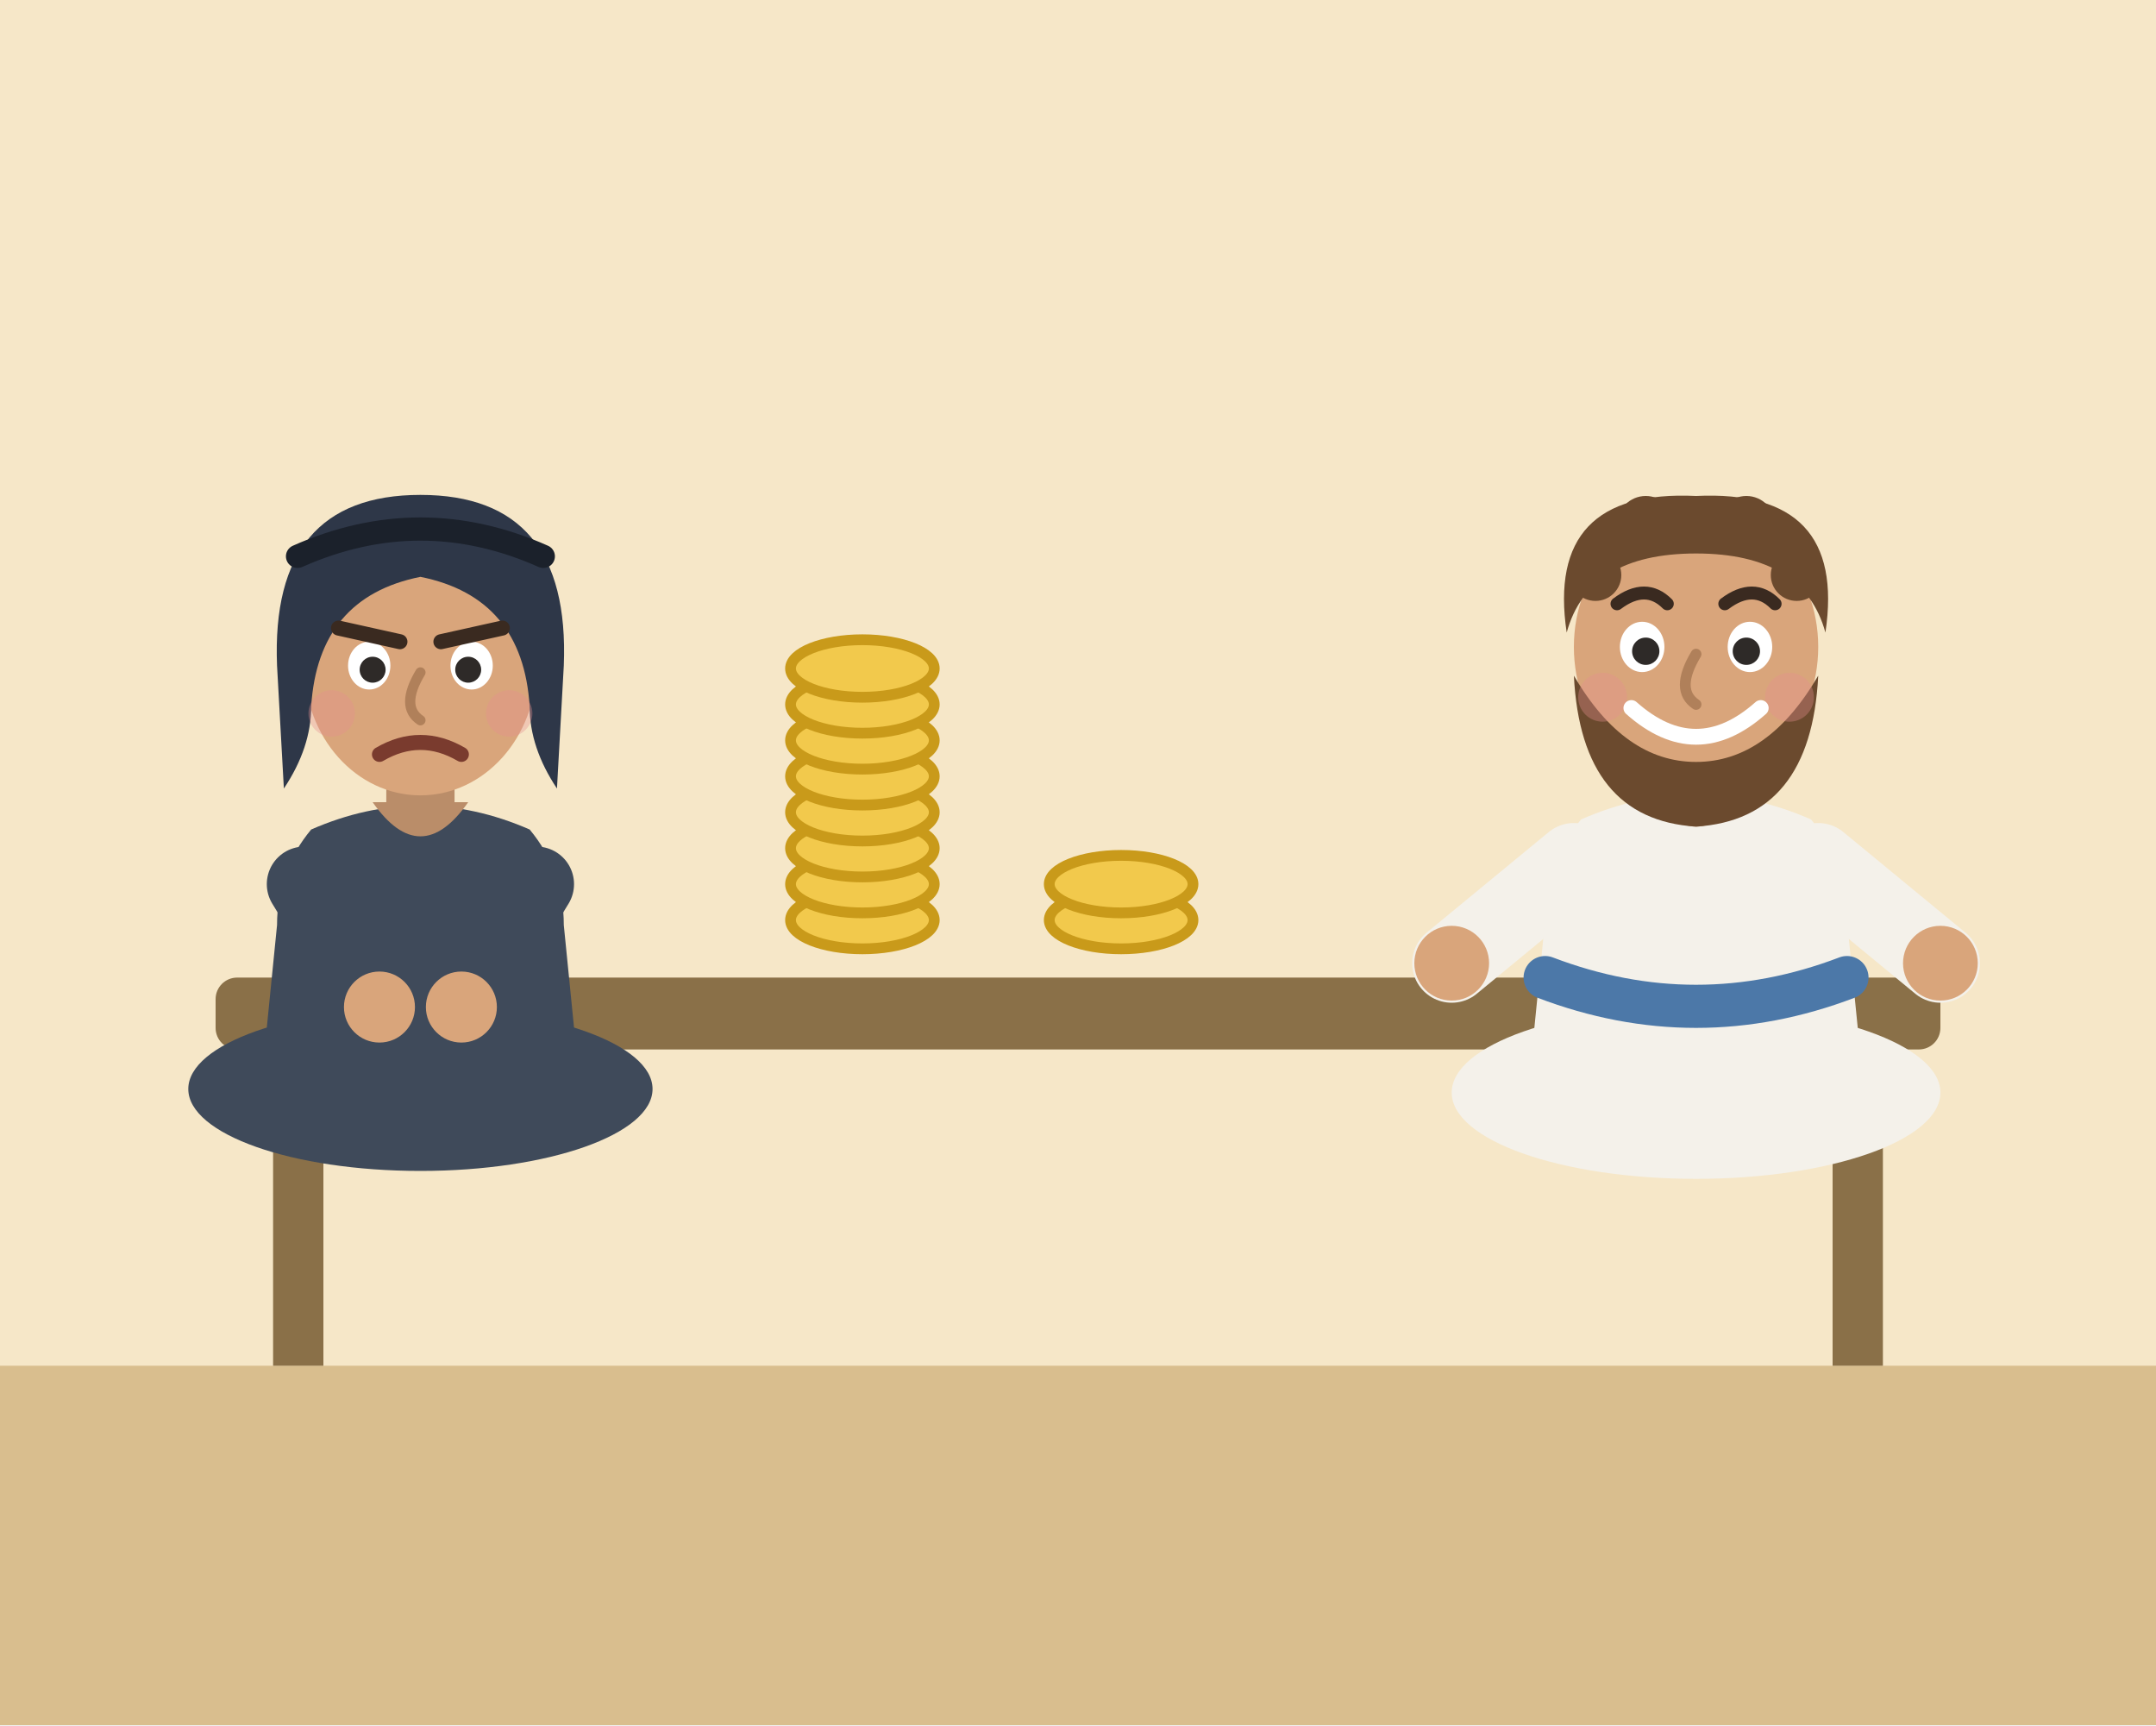
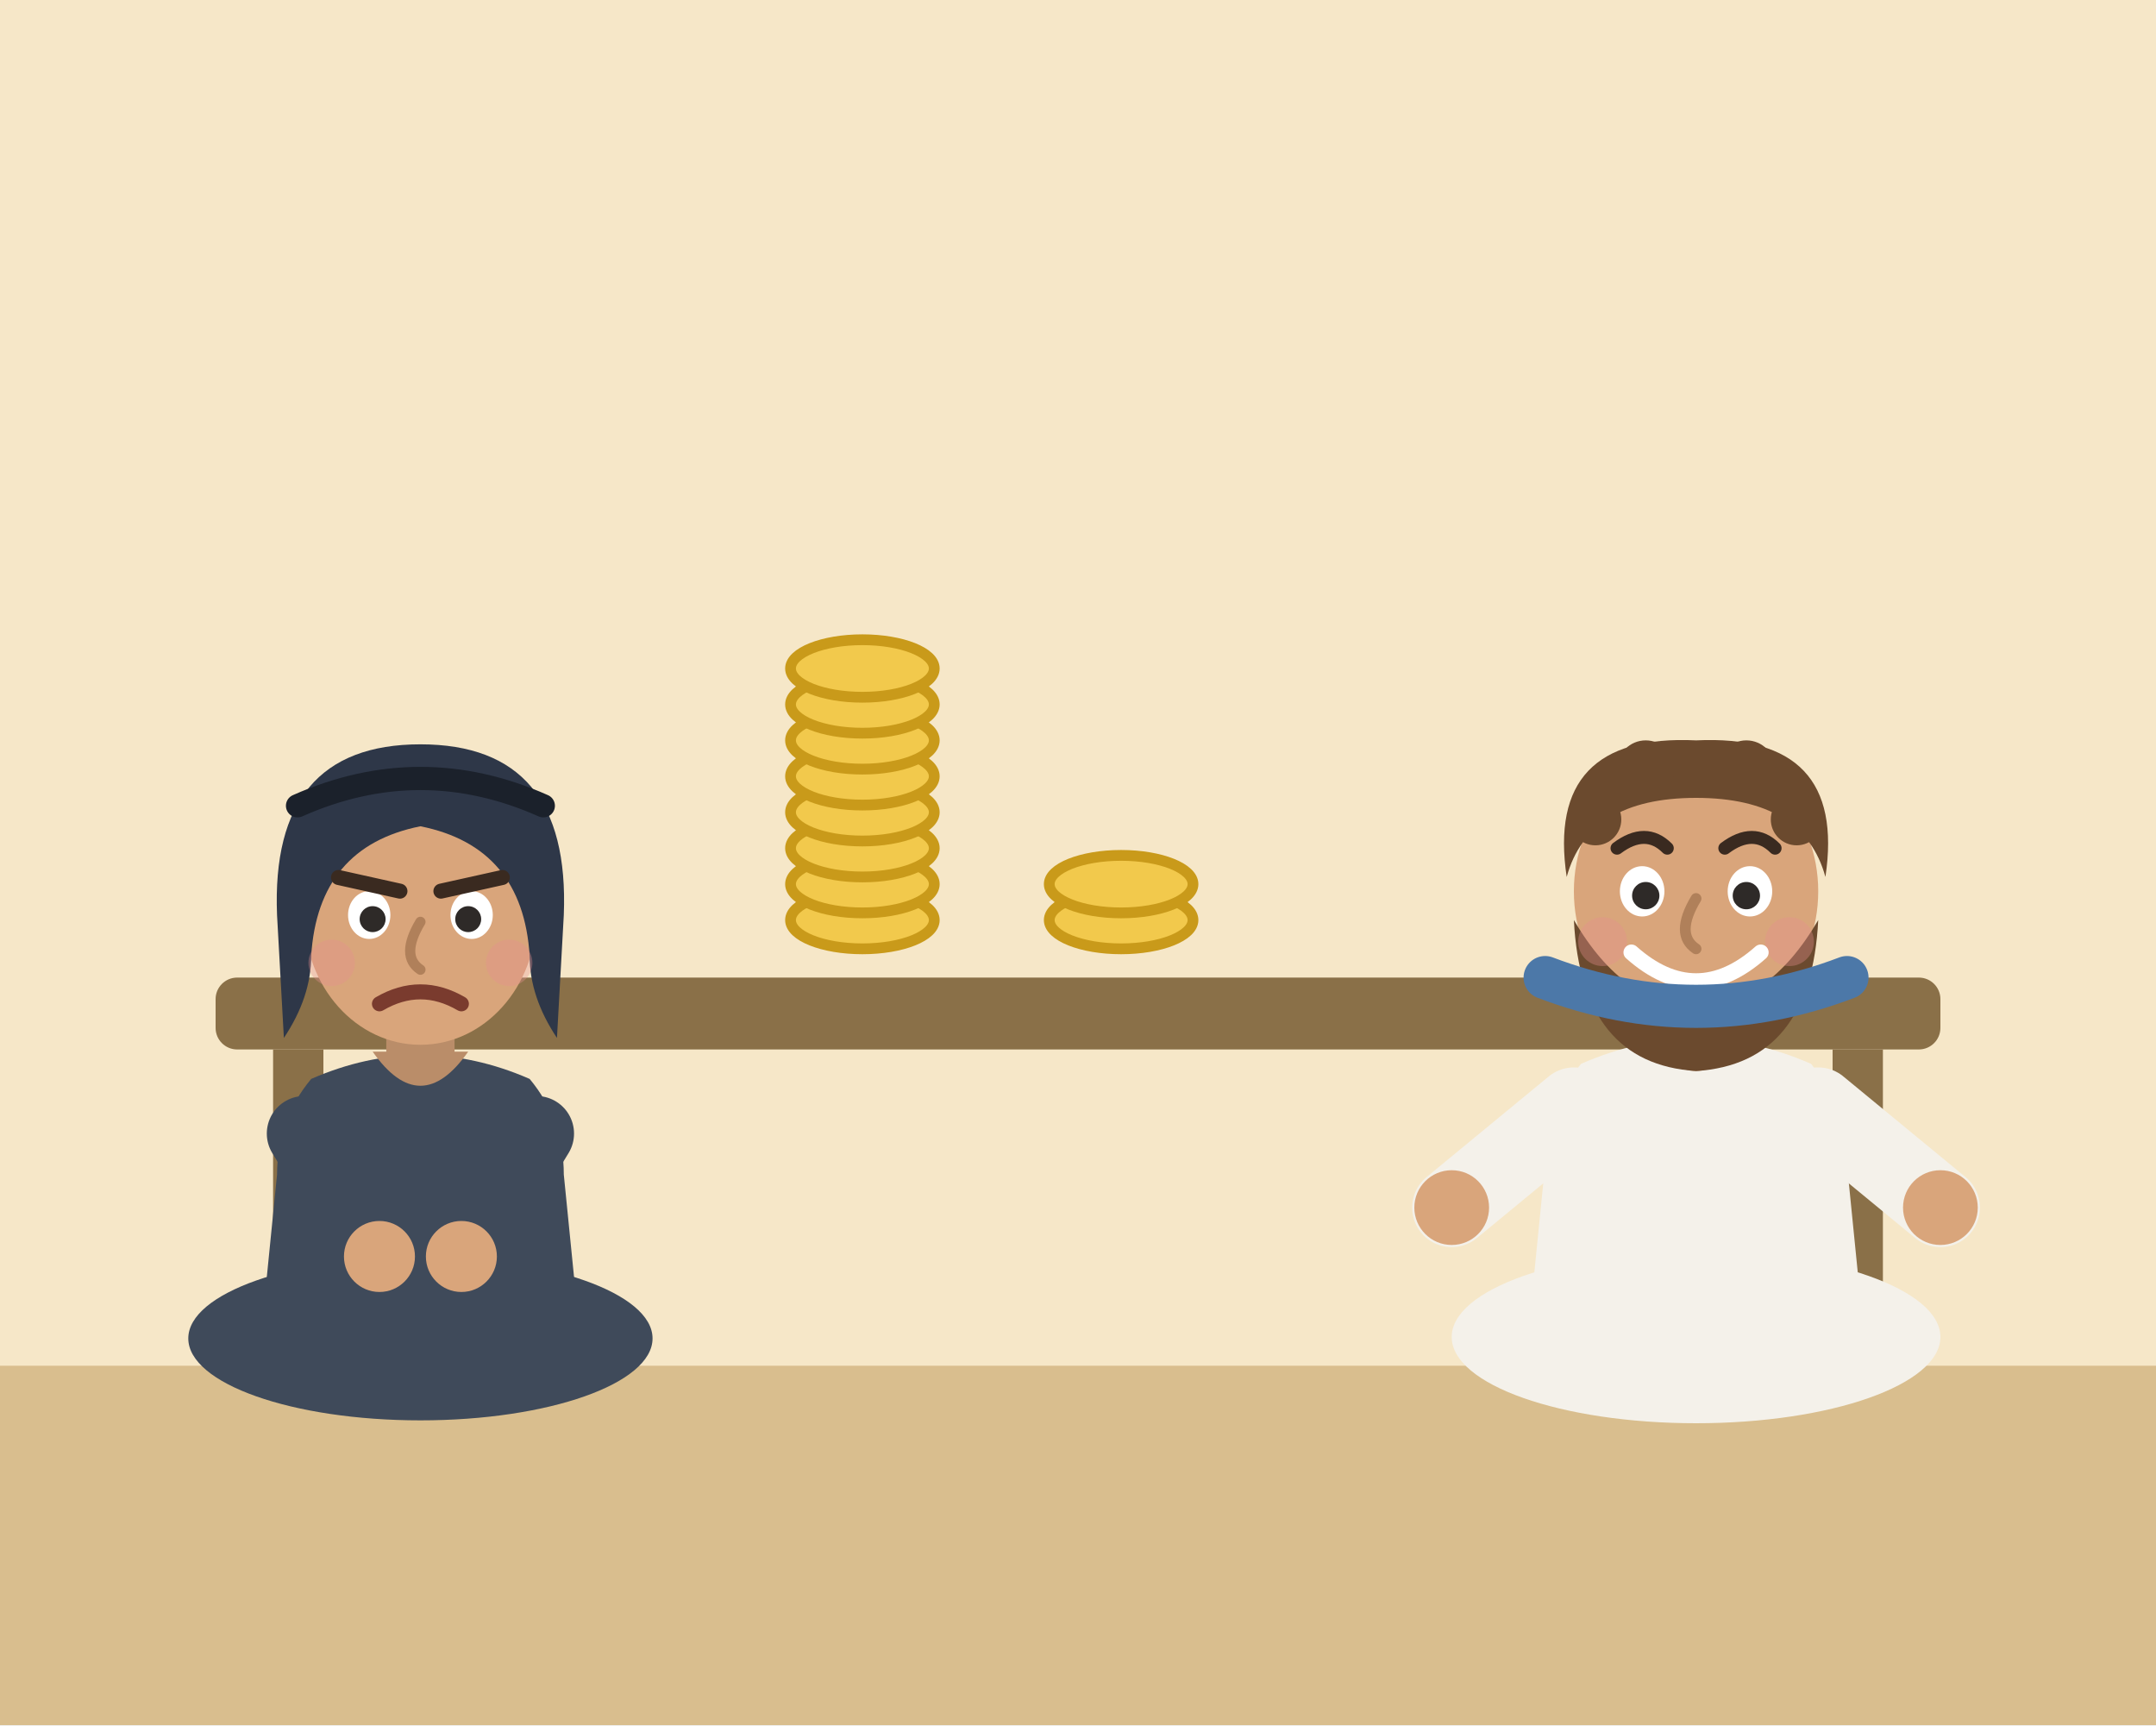
<svg xmlns="http://www.w3.org/2000/svg" viewBox="0 0 300 240">
  <rect width="300" height="240" fill="#F6E7C8" />
  <rect y="190" width="300" height="50" fill="#D9BE8E" />
  <rect x="30" y="136" width="240" height="10" rx="3" fill="#8A7048" />
  <rect x="38" y="146" width="7" height="44" fill="#8A7048" />
  <rect x="255" y="146" width="7" height="44" fill="#8A7048" />
-   <g transform="translate(30,66) scale(0.95)">
+   <g transform="translate(30,100.7) scale(0.95)">
    <line x1="13" y1="60" x2="24" y2="78" stroke="#3F4A5A" stroke-width="11" stroke-linecap="round" />
    <line x1="47" y1="60" x2="36" y2="78" stroke="#3F4A5A" stroke-width="11" stroke-linecap="round" />
    <rect x="25" y="40" width="10" height="14" rx="4" fill="#BA8D69" />
    <path d="M14 52Q30 45 46 52Q51 58 51 66L53 86H7L9 66Q9 58 14 52Z" fill="#3F4A5A" />
    <ellipse cx="30" cy="90" rx="34" ry="12" fill="#3F4A5A" />
    <path d="M23 48Q30 58 37 48Z" fill="#BA8D69" />
    <circle cx="24" cy="78" r="5.2" fill="#D9A57B" />
    <circle cx="36" cy="78" r="5.2" fill="#D9A57B" />
    <ellipse cx="30" cy="28" rx="17" ry="19" fill="#D9A57B" />
    <path d="M30 3Q8 3 9 28L10 46Q14 40 14 34Q15 18 30 15Q45 18 46 34Q46 40 50 46L51 28Q52 3 30 3Z" fill="#2E3748" />
    <path d="M12 12Q30 4 48 12" stroke="#1B212B" stroke-width="3.4" fill="none" stroke-linecap="round" />
    <ellipse cx="22.5" cy="28" rx="3.1" ry="3.5" fill="#fff" />
    <ellipse cx="37.5" cy="28" rx="3.1" ry="3.5" fill="#fff" />
    <circle cx="23" cy="28.6" r="1.9" fill="#2E2A28" />
    <circle cx="37" cy="28.6" r="1.9" fill="#2E2A28" />
    <circle cx="17" cy="35" r="3.4" fill="#E58E8E" opacity=".35" />
    <circle cx="43" cy="35" r="3.4" fill="#E58E8E" opacity=".35" />
    <path d="M30 29q-3 5 0 7" stroke="#B0805A" stroke-width="1.5" fill="none" stroke-linecap="round" />
    <path d="M24 41q6-3.5 12 0" stroke="#7A3B2E" stroke-width="2.2" fill="none" stroke-linecap="round" />
    <path d="M18 22.5l9 2M42 22.5l-9 2" stroke="#3A2A20" stroke-width="2.2" stroke-linecap="round" />
  </g>
-   <g transform="translate(206,62) scale(1.0)">
+   <g transform="translate(206,96.0) scale(1.0)">
    <line x1="13" y1="58" x2="-4" y2="72" stroke="#F4F1EA" stroke-width="11" stroke-linecap="round" />
    <line x1="47" y1="58" x2="64" y2="72" stroke="#F4F1EA" stroke-width="11" stroke-linecap="round" />
    <rect x="25" y="40" width="10" height="14" rx="4" fill="#BA8D69" />
    <path d="M14 52Q30 45 46 52Q51 58 51 66L53 86H7L9 66Q9 58 14 52Z" fill="#F4F1EA" />
    <ellipse cx="30" cy="90" rx="34" ry="12" fill="#F4F1EA" />
    <path d="M23 48Q30 58 37 48Z" fill="#BA8D69" />
    <circle cx="-4" cy="72" r="5.2" fill="#D9A57B" />
    <circle cx="64" cy="72" r="5.2" fill="#D9A57B" />
    <ellipse cx="30" cy="28" rx="17" ry="19" fill="#D9A57B" />
    <path d="M12 26Q9 6 30 7Q51 6 48 26Q45 15 30 15Q15 15 12 26Z" fill="#6B4A2E" />
    <circle cx="16" cy="18" r="3.6" fill="#6B4A2E" />
    <circle cx="44" cy="18" r="3.6" fill="#6B4A2E" />
    <circle cx="23" cy="11" r="4" fill="#6B4A2E" />
    <circle cx="37" cy="11" r="4" fill="#6B4A2E" />
    <path d="M13 32Q14 52 30 53Q46 52 47 32Q40 44 30 44Q20 44 13 32Z" fill="#6B4A2E" />
    <ellipse cx="22.5" cy="28" rx="3.1" ry="3.5" fill="#fff" />
    <ellipse cx="37.5" cy="28" rx="3.1" ry="3.5" fill="#fff" />
    <circle cx="23" cy="28.6" r="1.9" fill="#2E2A28" />
    <circle cx="37" cy="28.6" r="1.9" fill="#2E2A28" />
    <circle cx="17" cy="35" r="3.4" fill="#E58E8E" opacity=".35" />
    <circle cx="43" cy="35" r="3.4" fill="#E58E8E" opacity=".35" />
    <path d="M30 29q-3 5 0 7" stroke="#B0805A" stroke-width="1.5" fill="none" stroke-linecap="round" />
    <path d="M21 36.5q9 8 18 0" stroke="#FFFFFF" stroke-width="2.2" fill="none" stroke-linecap="round" />
    <path d="M19 22q4-3 7 0M34 22q4-3 7 0" stroke="#3A2A20" stroke-width="1.8" fill="none" stroke-linecap="round" />
  </g>
  <g transform="translate(206,62) scale(1.0)">
    <path d="M9 74Q30 82 51 74" stroke="#4C78A8" stroke-width="6" fill="none" stroke-linecap="round" />
  </g>
  <ellipse cx="120" cy="128" rx="10" ry="4" fill="#F2C94C" stroke="#C99A1A" stroke-width="1.5" />
  <ellipse cx="120" cy="123" rx="10" ry="4" fill="#F2C94C" stroke="#C99A1A" stroke-width="1.5" />
  <ellipse cx="120" cy="118" rx="10" ry="4" fill="#F2C94C" stroke="#C99A1A" stroke-width="1.5" />
  <ellipse cx="120" cy="113" rx="10" ry="4" fill="#F2C94C" stroke="#C99A1A" stroke-width="1.5" />
  <ellipse cx="120" cy="108" rx="10" ry="4" fill="#F2C94C" stroke="#C99A1A" stroke-width="1.5" />
  <ellipse cx="120" cy="103" rx="10" ry="4" fill="#F2C94C" stroke="#C99A1A" stroke-width="1.5" />
  <ellipse cx="120" cy="98" rx="10" ry="4" fill="#F2C94C" stroke="#C99A1A" stroke-width="1.5" />
  <ellipse cx="120" cy="93" rx="10" ry="4" fill="#F2C94C" stroke="#C99A1A" stroke-width="1.5" />
  <ellipse cx="156" cy="128" rx="10" ry="4" fill="#F2C94C" stroke="#C99A1A" stroke-width="1.5" />
  <ellipse cx="156" cy="123" rx="10" ry="4" fill="#F2C94C" stroke="#C99A1A" stroke-width="1.5" />
  <path d="M103 98l16-8l16 8M146 98l10-6l10 6" stroke="#C99A1A" stroke-width="0" fill="none" />
</svg>
